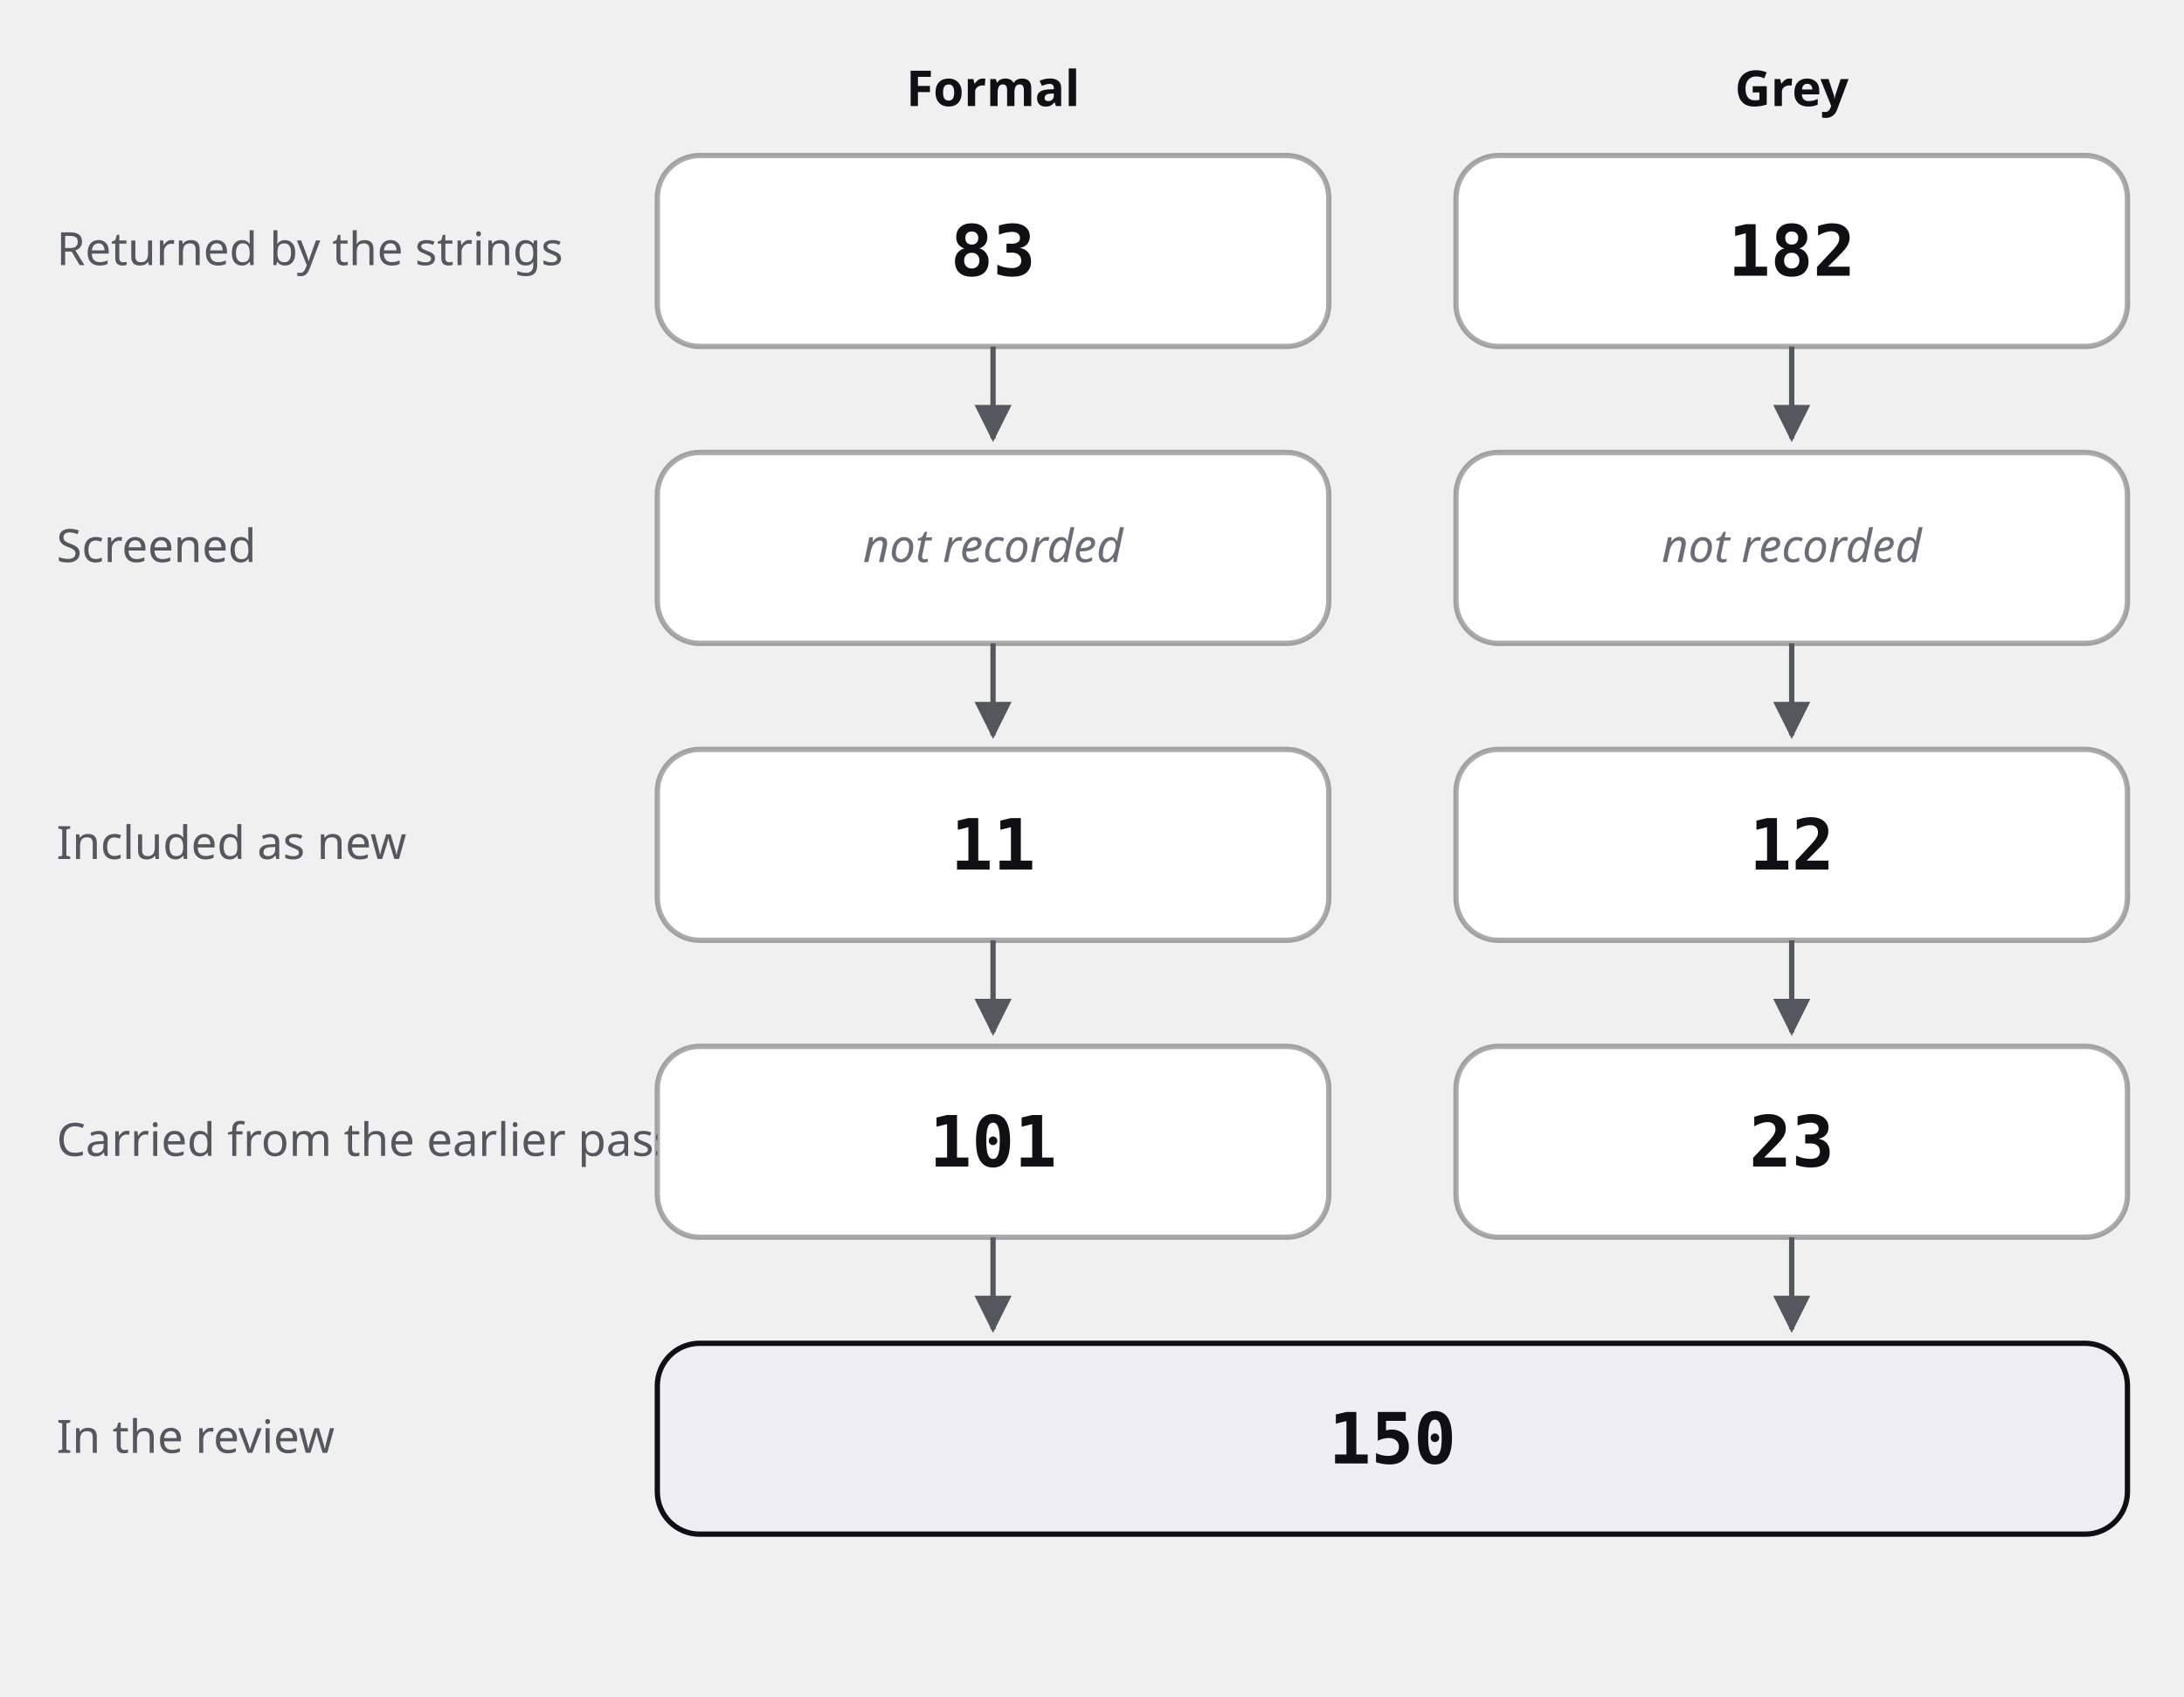
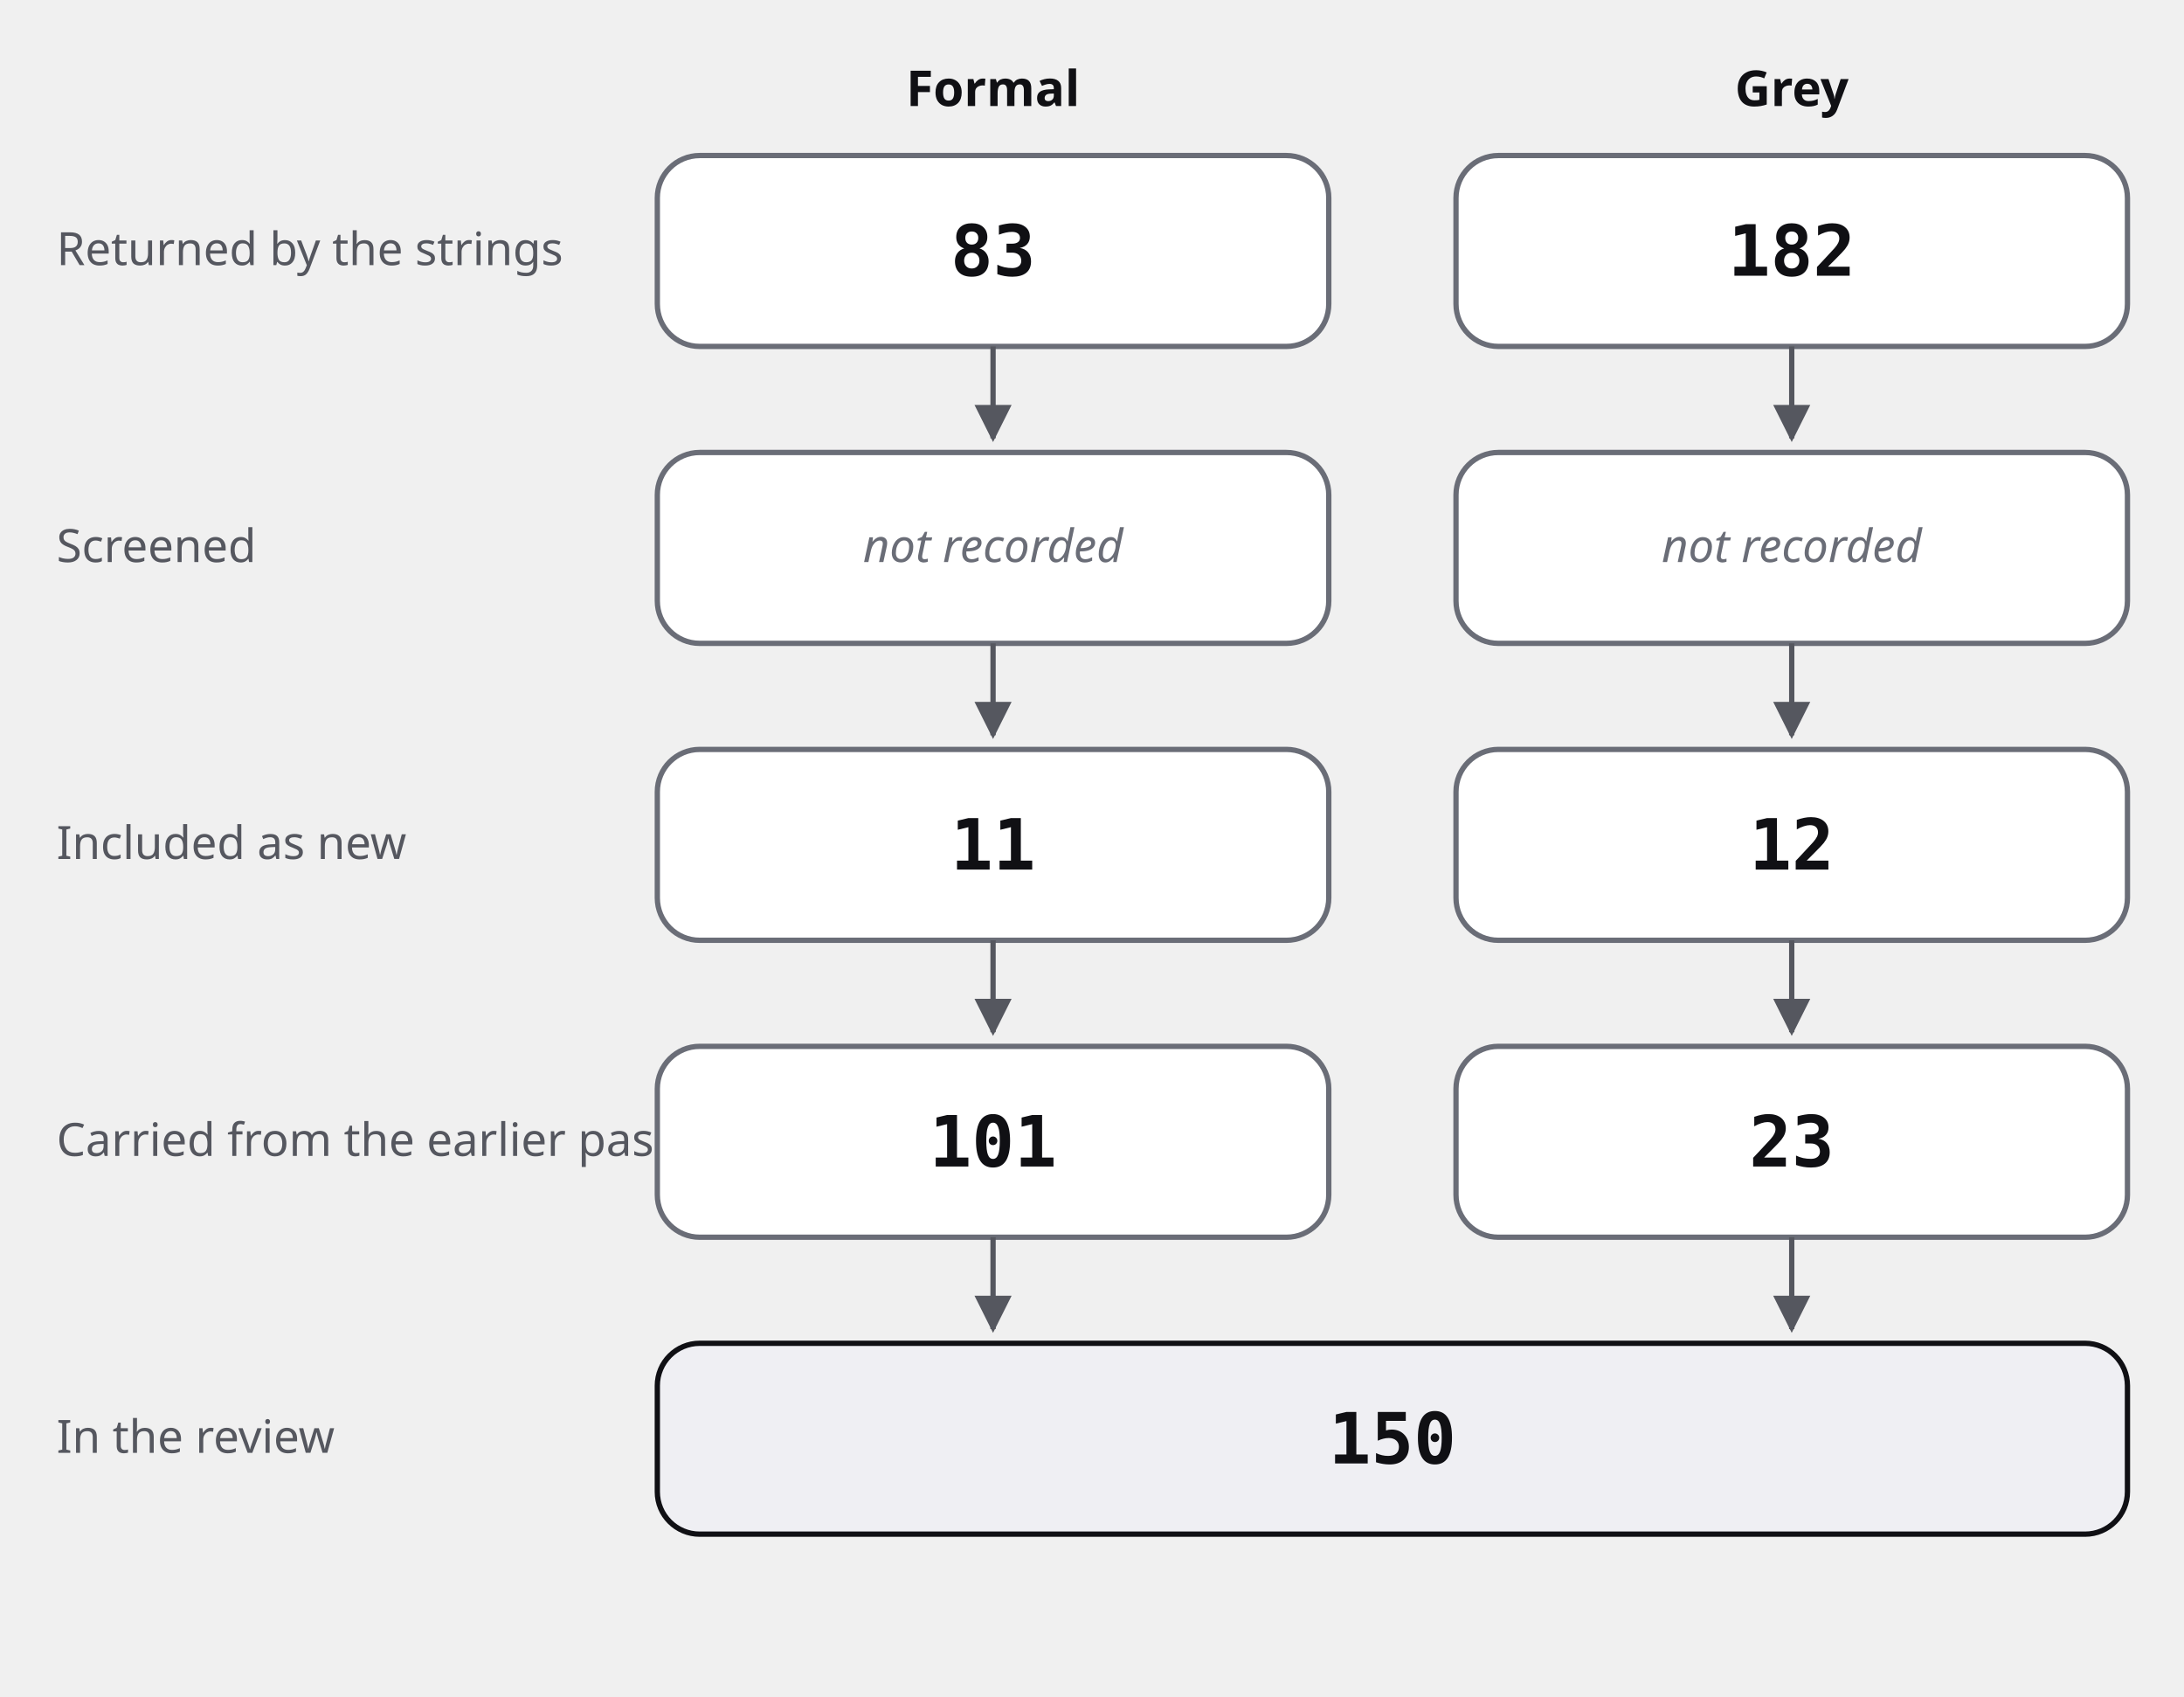
<svg xmlns="http://www.w3.org/2000/svg" viewBox="0 0 618 480" role="img" aria-labelledby="t d">
  <style>
-   .box { fill: #FFFFFF; stroke: #10101459; stroke-width: 1.5; }
+   .box { fill: #FFFFFF; stroke: #6A6D77; stroke-width: 1.5; }
  .total { fill: #EFEFF3; stroke: #101014; stroke-width: 1.5; }
  .n { font: 600 20px 'JetBrains Mono', ui-monospace, monospace; fill: #101014; }
  .label { font: 400 13px Archivo, system-ui, sans-serif; fill: #55575F; }
  .na { font: italic 400 13px Archivo, system-ui, sans-serif; fill: #6A6D77; }
  .head { font: 600 14px Archivo, system-ui, sans-serif; fill: #101014; }
  .arrow { stroke: #55575F; stroke-width: 1.5; fill: none; marker-end: url(#tip); }
  #tip path { fill: #55575F; }
  @media (prefers-color-scheme: dark) {
-     .box { fill: #1A1A20; stroke: #F7F7F966; }
+     .box { fill: #1A1A20; stroke: #9A9CA4; }
    .total { fill: #26262E; stroke: #F7F7F9; }
    .n, .head { fill: #F7F7F9; }
    .label { fill: #B8BAC2; }
    .na { fill: #9A9CA4; }
    .arrow { stroke: #B8BAC2; }
    #tip path { fill: #B8BAC2; }
  }
</style>
  <defs>
    <marker id="tip" viewBox="0 0 10 10" refX="9" refY="5" markerWidth="7" markerHeight="7" orient="auto">
      <path d="M0,0 L10,5 L0,10 z" />
    </marker>
  </defs>
  <text class="head" x="281.0" y="30" text-anchor="middle">Formal</text>
  <text class="head" x="507.0" y="30" text-anchor="middle">Grey</text>
  <text class="label" x="16" y="75.0">Returned by the strings</text>
  <rect class="box" x="186" y="44" width="190" height="54" rx="12" />
  <text class="n" x="281.0" y="78.0" text-anchor="middle">83</text>
  <path class="arrow" d="M281.0,98 v26" />
  <rect class="box" x="412" y="44" width="190" height="54" rx="12" />
  <text class="n" x="507.0" y="78.0" text-anchor="middle">182</text>
  <path class="arrow" d="M507.0,98 v26" />
  <text class="label" x="16" y="159.0">Screened</text>
  <rect class="box" x="186" y="128" width="190" height="54" rx="12" />
  <text class="na" x="281.0" y="159.0" text-anchor="middle">not recorded</text>
  <path class="arrow" d="M281.0,182 v26" />
  <rect class="box" x="412" y="128" width="190" height="54" rx="12" />
  <text class="na" x="507.0" y="159.0" text-anchor="middle">not recorded</text>
  <path class="arrow" d="M507.0,182 v26" />
  <text class="label" x="16" y="243.0">Included as new</text>
  <rect class="box" x="186" y="212" width="190" height="54" rx="12" />
  <text class="n" x="281.0" y="246.0" text-anchor="middle">11</text>
  <path class="arrow" d="M281.0,266 v26" />
  <rect class="box" x="412" y="212" width="190" height="54" rx="12" />
  <text class="n" x="507.0" y="246.0" text-anchor="middle">12</text>
  <path class="arrow" d="M507.0,266 v26" />
  <text class="label" x="16" y="327.0">Carried from the earlier pass</text>
  <rect class="box" x="186" y="296" width="190" height="54" rx="12" />
  <text class="n" x="281.0" y="330.0" text-anchor="middle">101</text>
  <path class="arrow" d="M281.0,350 v26" />
  <rect class="box" x="412" y="296" width="190" height="54" rx="12" />
  <text class="n" x="507.0" y="330.0" text-anchor="middle">23</text>
  <path class="arrow" d="M507.0,350 v26" />
  <text class="label" x="16" y="411.0">In the review</text>
  <rect class="total" x="186" y="380" width="416" height="54" rx="12" />
  <text class="n" x="394.0" y="414.0" text-anchor="middle">150</text>
</svg>
